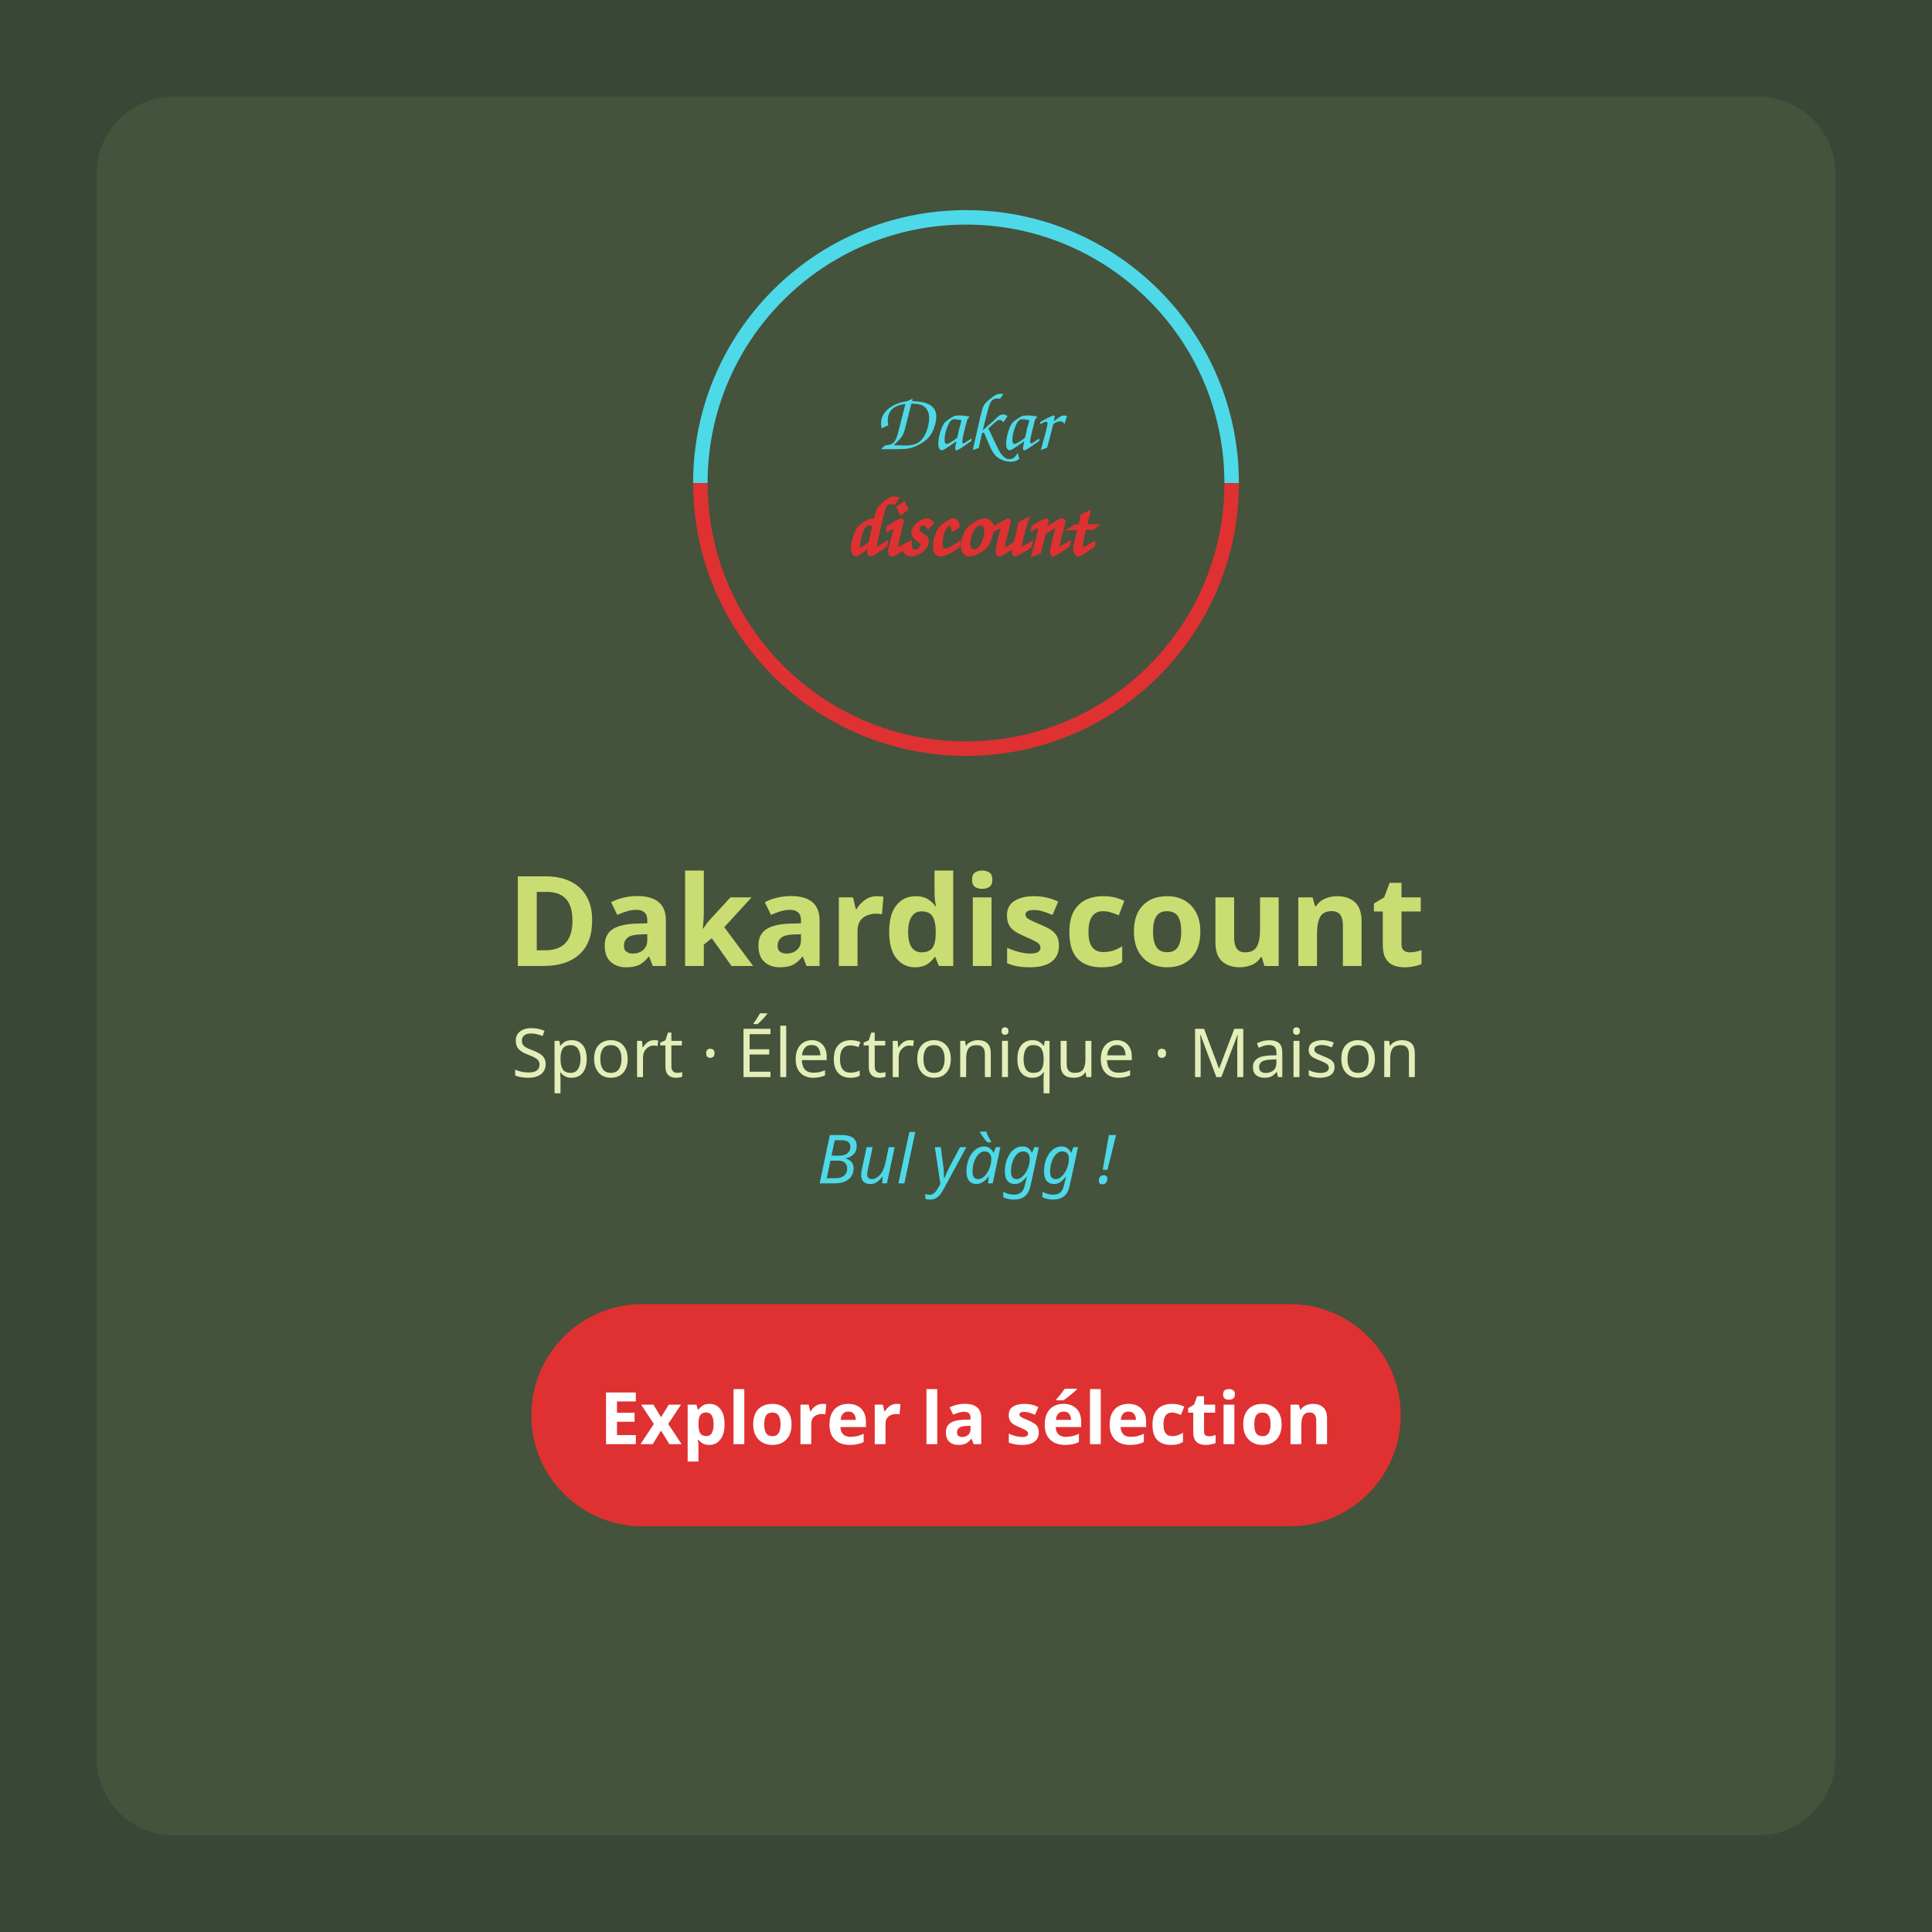
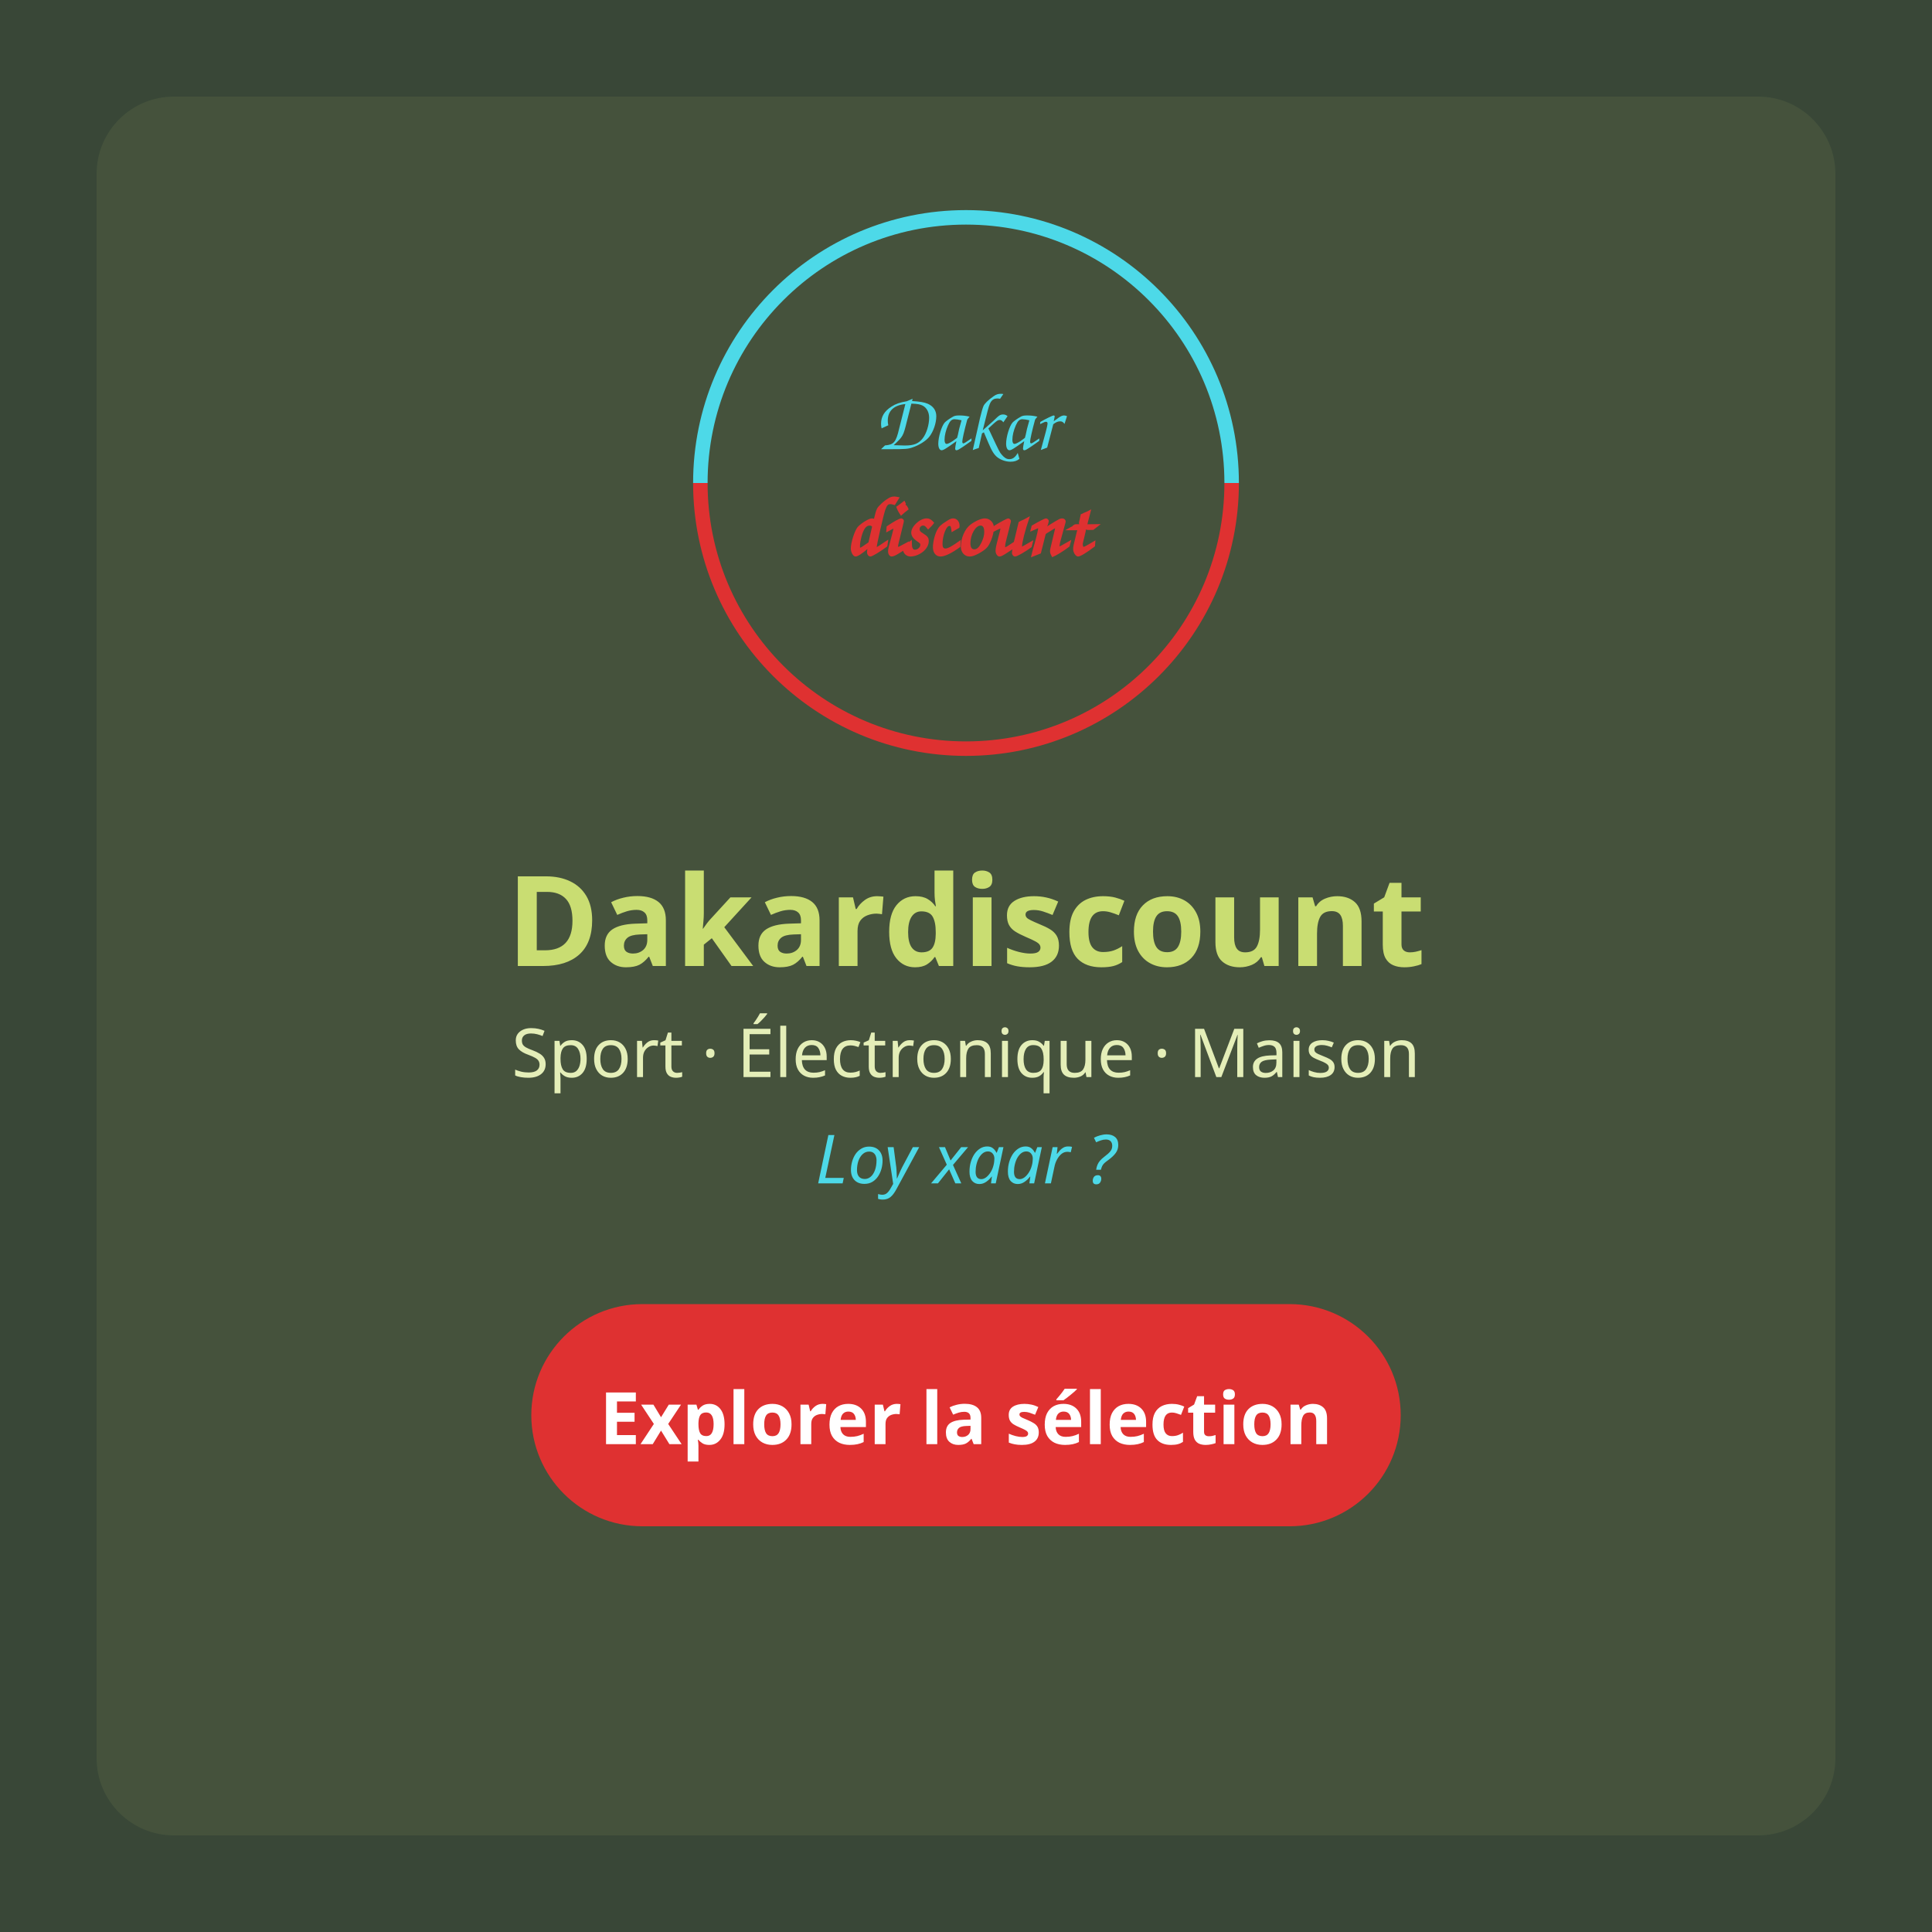
<svg xmlns="http://www.w3.org/2000/svg" viewBox="0 0 400 400" width="400" height="400">
  <rect width="400" height="400" fill="#394737" />
  <rect x="20" y="20" width="360" height="360" rx="16" fill="#C9DD72" opacity="0.08" />
  <path d="M145,100 A55,55 0 0 1 255,100" fill="none" stroke="#4DD9E8" stroke-width="3" />
  <path d="M255,100 A55,55 0 0 1 145,100" fill="none" stroke="#DF3131" stroke-width="3" />
  <text x="200" y="93" text-anchor="middle" fill="#4DD9E8" font-family="Brush Script MT, cursive" font-style="italic" font-size="17">Dakar</text>
  <text x="200" y="115" text-anchor="middle" fill="#DF3131" font-family="Brush Script MT, cursive" font-style="italic" font-size="17" font-weight="bold">discount</text>
  <text x="200" y="200" text-anchor="middle" fill="#C9DD72" font-family="Barlow, system-ui" font-size="26" font-weight="bold">Dakardiscount</text>
  <text x="200" y="223" text-anchor="middle" fill="#E4EEB8" font-family="Barlow, system-ui" font-size="14">Sport · Électronique · Maison</text>
-   <text x="200" y="245" text-anchor="middle" fill="#4DD9E8" font-family="Barlow, system-ui" font-style="italic" font-size="14">Bul yàgg !</text>
+   <text x="200" y="245" text-anchor="middle" fill="#4DD9E8" font-family="Barlow, system-ui" font-style="italic" font-size="14">Loy xaar ?</text>
  <rect x="110" y="270" width="180" height="46" rx="23" fill="#DF3131" />
  <text x="200" y="299" text-anchor="middle" fill="#FFFFFF" font-family="Barlow, system-ui" font-size="15" font-weight="bold">Explorer la sélection</text>
</svg>
